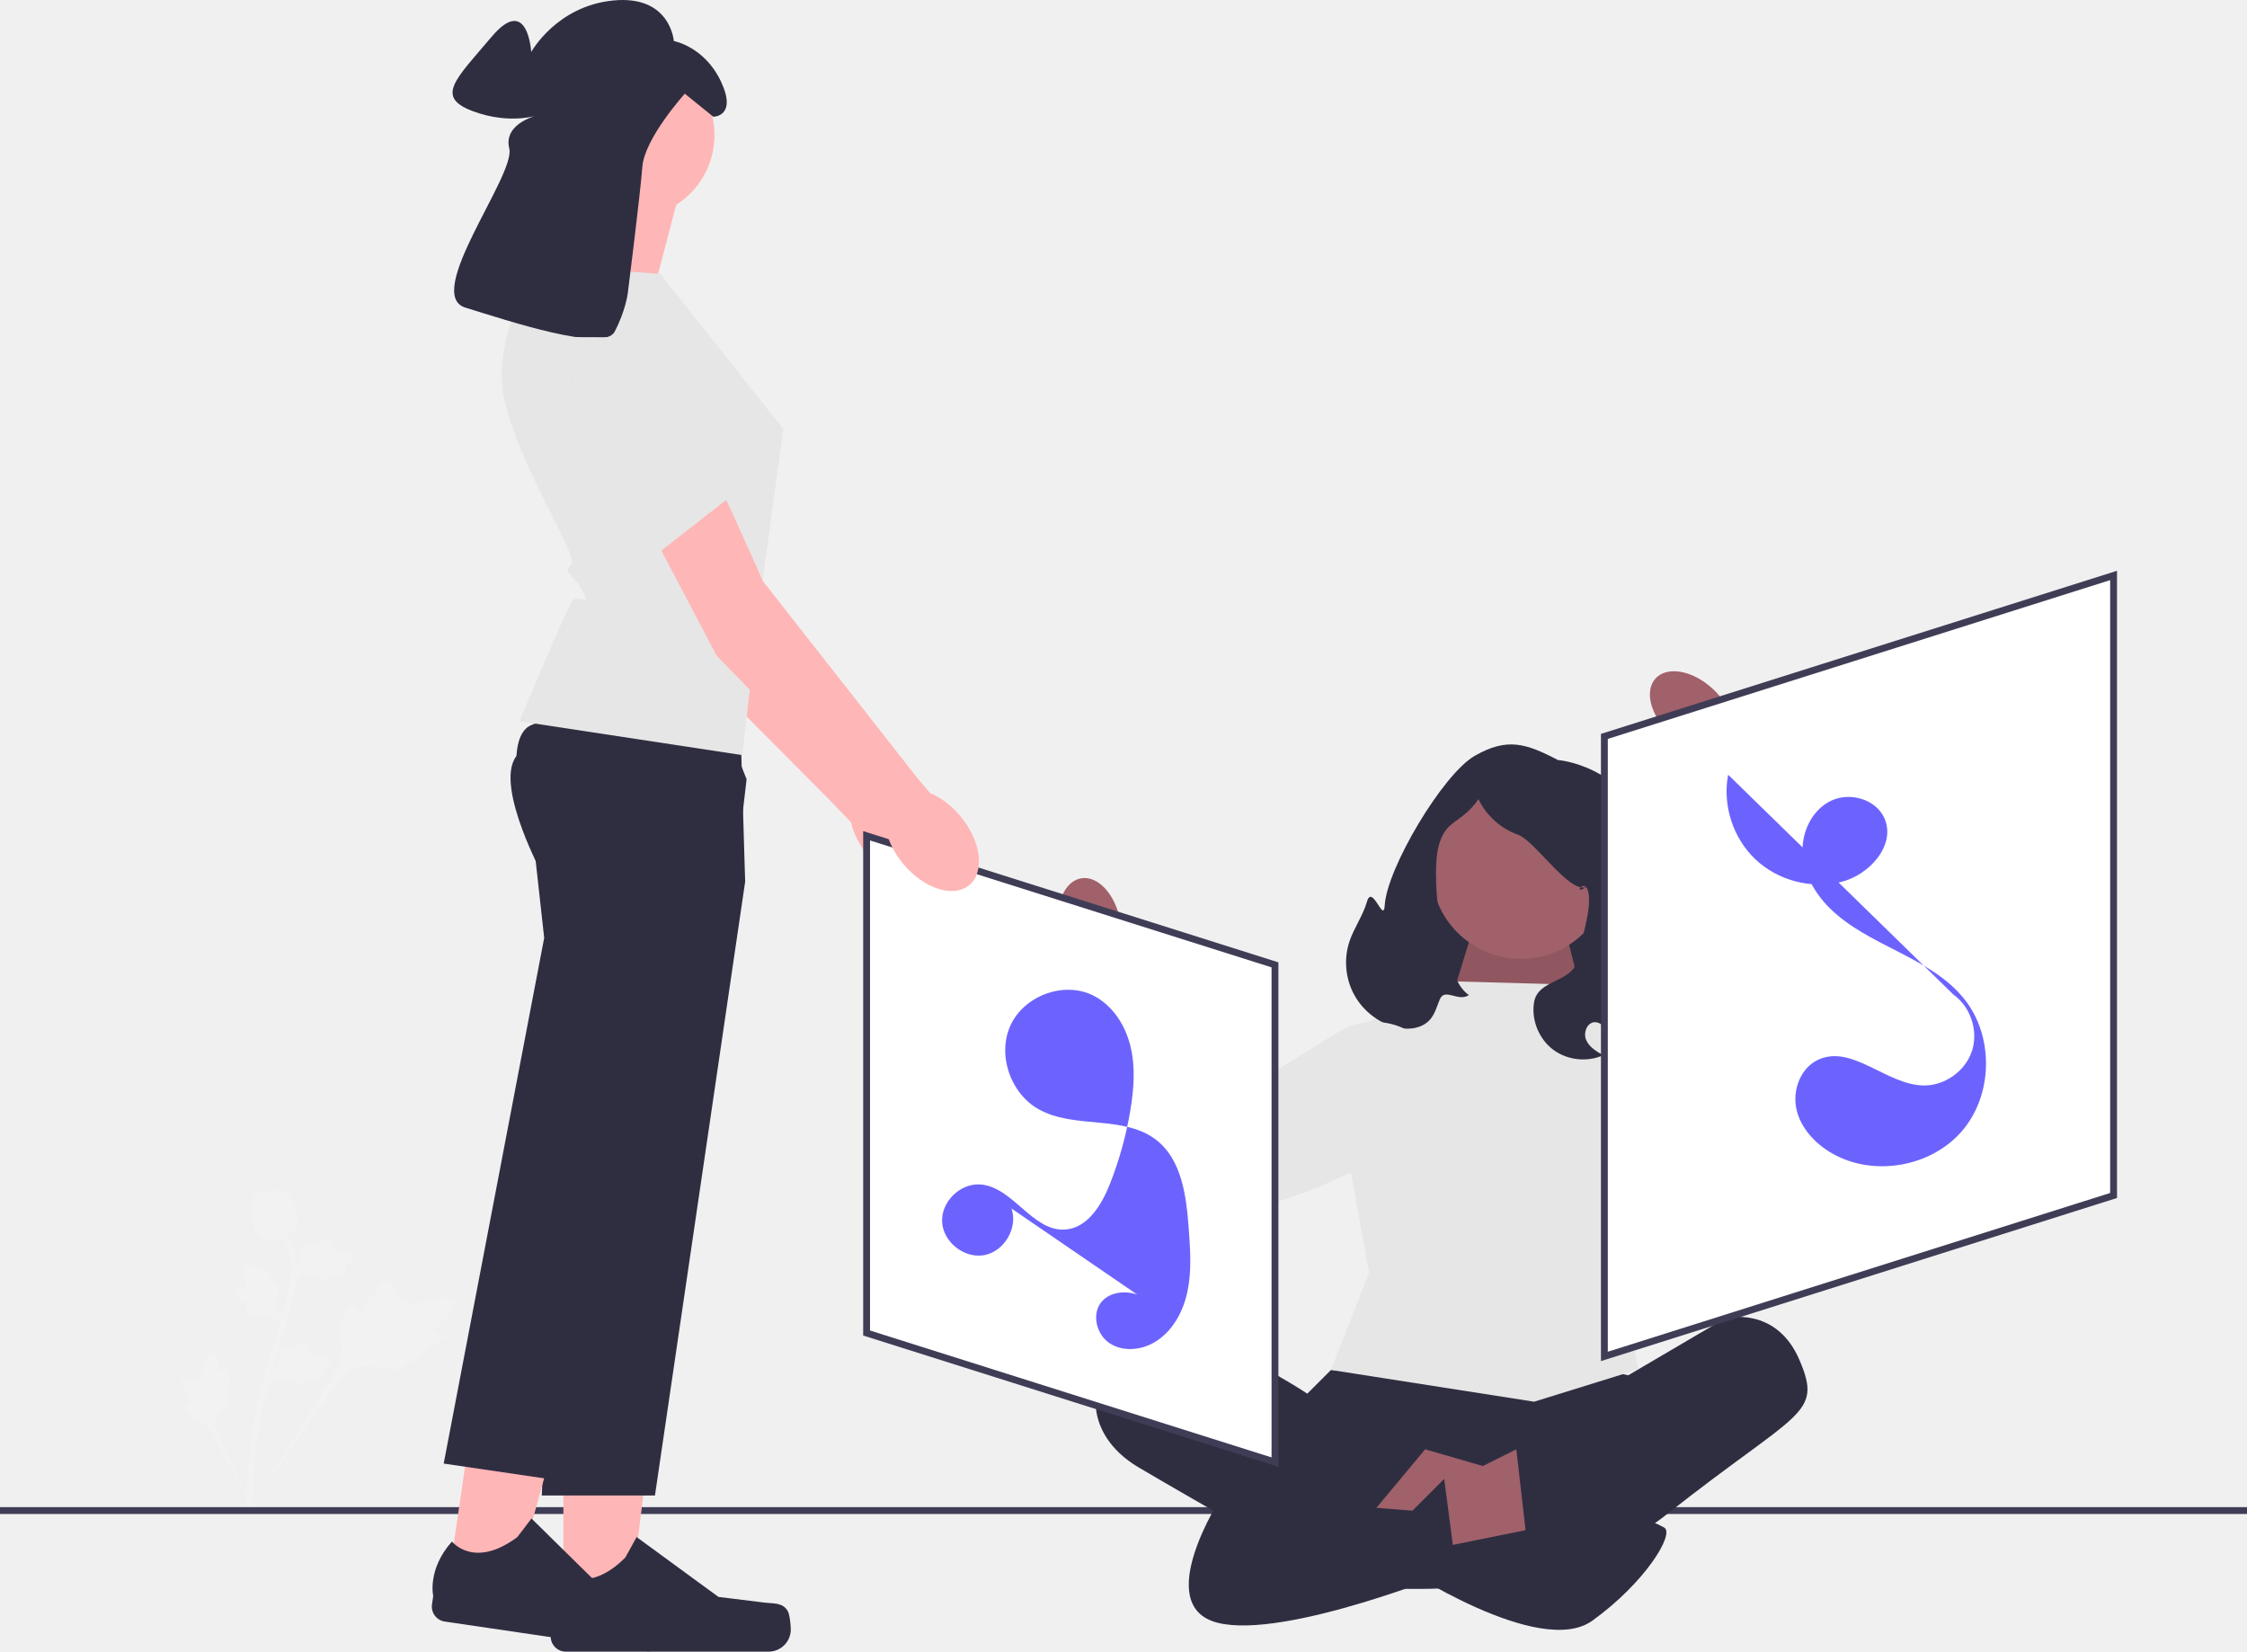
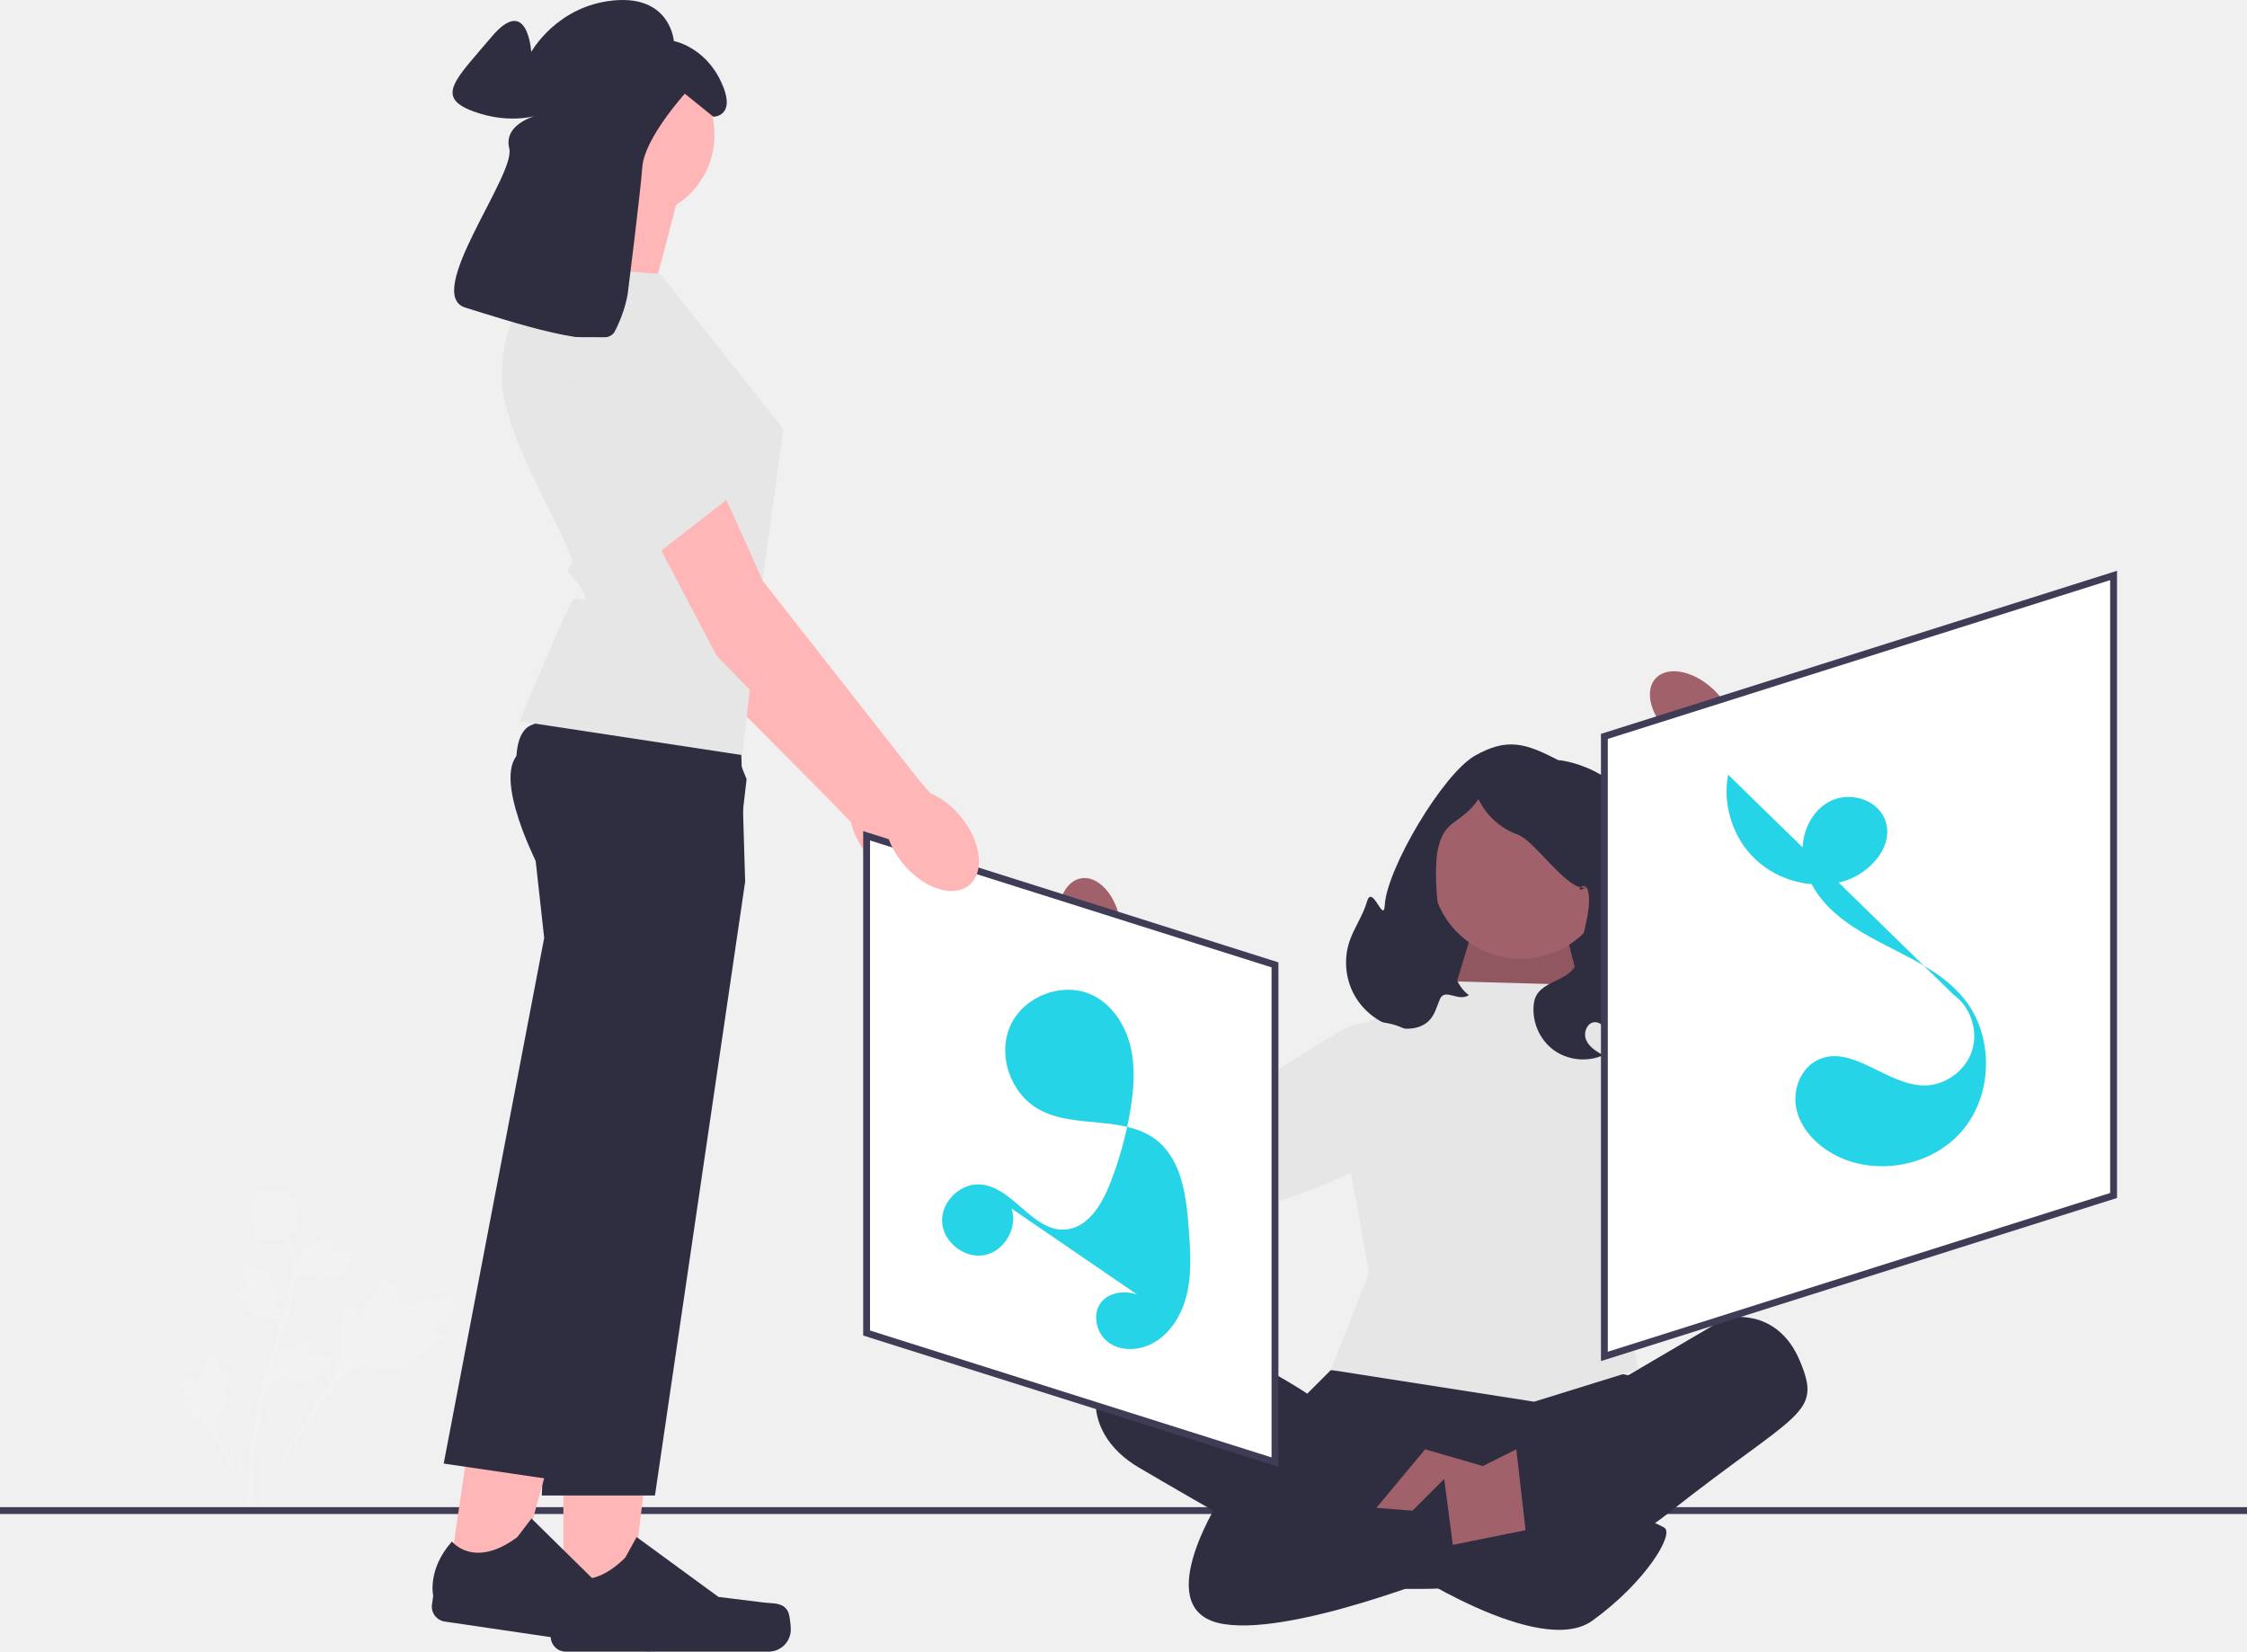
<svg xmlns="http://www.w3.org/2000/svg" width="656" height="482.188" viewBox="0 0 656 482.188">
  <g>
    <path d="M129.971,390.228c-.354-1.084-3.039-.607-3.296-1.576-.257-.966,2.319-1.776,4.295-4.498,.356-.491,2.601-3.584,1.74-4.886-1.632-2.466-12.988,3.676-15.714,.229-.598-.756-.844-2.055-2.626-4.472-.709-.961-1.164-1.426-1.707-1.412-.771,.019-1.047,.984-2.259,2.732-1.818,2.621-2.474,2.292-3.671,4.439-.889,1.594-.994,2.613-1.635,2.673-.907,.085-1.282-1.9-2.39-1.977-1.131-.079-2.263,1.882-2.824,3.415-1.053,2.875-.401,5.073-.256,7.263,.157,2.38-.212,5.864-2.798,10.336l-24.392,38.862c5.238-7.922,20.108-29.526,26.099-37.45,1.729-2.288,3.588-4.585,6.449-5.017,2.754-.416,6.105,.947,10.782,.867,.546-.009,2.066-.054,2.436-.86,.306-.666-.25d4e6-1.245-.177-1.871,.37-.84,2.037-.48,4.308-1.037,1.601-.393,2.689-1.043,3.625-1.602,.282-.169,4.484-2.714,4.012-4.157h-0Z" fill="#f2f2f2" />
    <path d="M66.085,399.301c-.634-.139-1.175,1.316-1.725,1.163-.548-.153-.202-1.651-.968-3.406-.138-.317-1.009-2.311-1.896-2.264-1.681,.089-1.943,7.435-4.421,7.779-.544,.075-1.252-.179-2.953-.001-.676,.071-1.036,.16-1.186,.431-.213,.384,.181,.798,.689,1.897,.762,1.648,.411,1.875,1.119,3.082,.526,.896,.995,1.242,.84,1.574-.22,.47-1.302,.081-1.66,.603-.365,.532,.271,1.654,.861,2.371,1.107,1.346,2.374,1.66,3.491,2.221,1.213,.61,2.817,1.796,4.266,4.355l12.036,23.184c-2.377-4.857-8.69-18.388-10.85-23.615-.624-1.509-1.215-3.084-.602-4.613,.59-1.472,2.226-2.723,3.537-5.042,.153-.271,.57-1.03,.281-1.444-.239-.342-.742-.137-.97-.453-.305-.424,.352-1.138,.734-2.414,.269-.899,.264-1.621,.26-2.241-.001-.187-.038-2.984-.882-3.169v0Z" fill="#f2f2f2" />
    <path d="M78.093,404.958l.378-3.493,.232-.219c1.074-1.015,1.745-2.089,1.997-3.196,.04-.176,.071-.354,.103-.535,.126-.718,.282-1.611,.972-2.538,.386-.517,1.409-1.684,2.463-1.276,.285,.107,.477,.291,.61,.487,.033-.034,.068-.068,.104-.105,.455-.443,.774-.605,1.081-.761,.236-.12,.479-.244,.891-.573,.181-.144,.326-.275,.447-.384,.37-.33,.843-.717,1.491-.564,.687,.188,.923,.843,1.079,1.277,.279,.774,.365,1.306,.422,1.659,.02,.129,.044,.274,.062,.321,.15,.379,2.038,.477,2.748,.518,1.597,.087,2.978,.162,3.31,1.255,.238,.782-.258,1.635-1.519,2.603-.393,.301-.785,.509-1.127,.664,.21,.199,.378,.469,.388,.838h0c.023,.872-.872,1.542-2.659,1.993-.444,.113-1.042,.263-1.823,.226-.368-.018-.691-.075-.966-.127-.041,.157-.116,.32-.252,.474-.398,.455-1.04,.571-1.912,.314-.963-.268-1.723-.633-2.395-.954-.586-.279-1.092-.518-1.516-.583-.789-.11-1.525,.377-2.405,1.025l-2.206,1.655h-0Z" fill="#f2f2f2" />
    <path d="M84.389,385.063l-3.475,.52-.271-.169c-1.254-.781-2.464-1.158-3.598-1.121-.18,.006-.36,.021-.544,.036-.727,.061-1.63,.136-2.702-.296-.598-.243-1.987-.935-1.859-2.059,.031-.302,.161-.535,.316-.714-.041-.024-.083-.048-.128-.075-.544-.328-.781-.595-1.01-.853-.176-.198-.357-.402-.781-.717-.186-.138-.348-.245-.485-.335-.413-.274-.907-.634-.924-1.299,.007-.712,.582-1.106,.962-1.368,.678-.466,1.171-.684,1.498-.829,.12-.052,.254-.112,.295-.142,.328-.242-.056-2.092-.196-2.79-.321-1.566-.599-2.922,.374-3.52,.696-.429,1.647-.165,2.903,.809,.391,.304,.691,.631,.928,.922,.139-.254,.358-.485,.712-.588h0c.838-.244,1.712,.452,2.602,2.066,.222,.401,.519,.941,.681,1.707,.076,.361,.103,.687,.122,.966,.162-0,.339,.031,.522,.123,.541,.269,.816,.861,.789,1.77-.015,.999-.175,1.828-.315,2.558-.121,.638-.224,1.188-.18,1.614,.093,.791,.751,1.379,1.602,2.066l2.16,1.714h-0Z" fill="#f2f2f2" />
    <path d="M84.857,374.629l.378-3.493,.232-.219c1.074-1.015,1.745-2.089,1.997-3.196,.04-.176,.071-.354,.103-.535,.126-.718,.282-1.611,.972-2.538,.386-.517,1.409-1.684,2.463-1.276,.285,.107,.477,.291,.61,.487,.033-.034,.068-.068,.104-.105,.455-.443,.774-.605,1.081-.761,.236-.12,.479-.244,.891-.573,.181-.144,.326-.275,.447-.384,.37-.33,.843-.717,1.491-.564,.687,.188,.923,.843,1.079,1.277,.279,.774,.365,1.306,.422,1.659,.02,.129,.044,.274,.062,.321,.15,.379,2.038,.477,2.748,.518,1.597,.087,2.978,.162,3.31,1.255,.238,.782-.258,1.635-1.519,2.603-.393,.301-.785,.509-1.127,.664,.21,.199,.378,.469,.388,.838h0c.023,.872-.872,1.542-2.659,1.993-.444,.113-1.042,.263-1.823,.226-.368-.018-.691-.075-.966-.127-.041,.157-.116,.32-.252,.474-.398,.455-1.04,.571-1.912,.314-.963-.268-1.723-.633-2.395-.954-.586-.279-1.092-.518-1.516-.583-.789-.11-1.525,.377-2.405,1.025l-2.206,1.655h-0Z" fill="#f2f2f2" />
    <path d="M73.591,441.554l-.614-.607,.011-.863-.011,.863-.854-.09c.004-.08-.002-.268-.008-.561-.033-1.607-.135-6.497,.546-14.011,.475-5.245,1.27-10.569,2.362-15.827,1.093-5.266,2.228-9.185,3.14-12.334,.688-2.375,1.382-4.628,2.06-6.823,1.809-5.863,3.516-11.402,4.574-17.719,.237-1.41,.728-4.346-.278-7.811-.584-2.01-1.584-3.901-2.972-5.62l1.344-1.085c1.532,1.9,2.638,3.995,3.286,6.226,1.116,3.842,.58,7.04,.323,8.577-1.076,6.429-2.801,12.021-4.628,17.941-.674,2.187-1.366,4.43-2.051,6.795-.903,3.12-2.028,7.005-3.107,12.203-1.079,5.195-1.864,10.454-2.334,15.633-.672,7.419-.571,12.237-.538,13.819,.017,.845,.021,1.022-.251,1.295v-0Z" fill="#f2f2f2" />
    <path d="M77.858,362.138c-.069-.015-.139-.033-.208-.053-1.418-.397-2.555-1.553-3.381-3.433-.387-.884-.478-1.815-.66-3.671-.029-.286-.155-1.734,0-3.653,.101-1.254,.236-1.758,.577-2.153,.379-.441,.89-.693,1.429-.82,.015-.166,.069-.328,.177-.482,.444-.639,1.187-.376,1.59-.24,.203,.073,.456,.166,.741,.214,.447,.077,.715-.001,1.119-.118,.387-.112,.868-.252,1.533-.24,1.312,.018,2.284,.608,2.604,.802,1.687,1.014,2.269,2.631,2.943,4.503,.134,.375,.578,1.732,.682,3.479,.075,1.26-.09,1.776-.28,2.145-.387,.758-.979,1.11-2.449,1.85-1.536,.775-2.306,1.163-2.938,1.362-1.47,.462-2.393,.751-3.479,.509v0Z" fill="#f2f2f2" />
  </g>
  <g>
    <path d="M272.893,256.007c4.584-3.873,3.367-12.851-2.719-20.055-2.664-3.153-5.819-5.443-8.909-6.697l-3.552-4.099-45.867-57.47s-25.4-57.171-32.899-63.347c-7.498-6.176-16.32-2.961-16.32-2.961l-6.883,8.516,42.892,79.824,43.897,44.177,5.926,6.178c.72,3.256,2.451,6.75,5.115,9.903,6.085,7.204,14.735,9.904,19.319,6.031Z" fill="#ffb6b6" />
    <polygon points="186.313 114.968 197.807 131.826 214.308 156.248 184.658 166.504 158.48 121.585 186.313 114.968" fill="#e6e6e6" />
  </g>
  <rect y="440" width="656" height="2" fill="#3f3d56" />
  <path d="M412.112,231.462h52.301v17.76c0,28.568-23.194,51.762-51.762,51.762h-.539v-69.522h0Z" transform="translate(876.5251 532.4457) rotate(-180)" fill="#2f2e41" />
  <polygon points="423.767 291.684 432.436 263.311 454.674 262.198 464.413 300.984 423.767 291.684" fill="#a0616a" />
  <polygon points="423.767 291.684 432.436 263.311 454.674 262.198 464.413 300.984 423.767 291.684" opacity=".1" />
  <circle cx="444.003" cy="253.785" r="26.15" fill="#a0616a" />
  <path d="M388.577,399.952l-6.922,6.922s-36.984-24.807-51.169-15.555c-14.185,9.251-14.802,27.166,1.877,37.049,16.679,9.884,59.302,33.975,59.302,33.975,0,0,56.831,9.884,95.131-20.385s45.403-28.725,38.608-44.786-21.621-12.355-21.621-12.355l-28.416,16.679-11.737-2.471-75.055,.927Z" fill="#2f2e41" />
  <polyline points="390.121 407.674 419.773 420.646 408.653 447.209 364.794 436.707" fill="#2f2e41" />
  <polyline points="465.91 407.674 425.95 426.206 441.393 458.328 485.87 439.178" fill="#2f2e41" />
  <polygon points="425.95 286.547 387.342 303.586 399.696 371.536 388.577 399.952 447.879 409.218 478.29 399.782 475.677 386.362 478.29 336.277 488.65 306.674 460.852 287.525 425.95 286.547" fill="#e6e6e6" />
  <polygon points="416.066 423.117 435.216 428.677 425.95 451.38 400.623 441.649 416.066 423.117" fill="#a0616a" />
  <polygon points="442.68 423.117 419.155 434.854 419.155 452.78 445.717 449.68 442.68 423.117" fill="#a0616a" />
  <path d="M408.653,457.092s40.77,27.18,56.214,16.061c15.443-11.119,24.092-25.327,21.003-27.18-3.089-1.853-12.355-4.942-12.355-4.942l-51.89,10.501-12.972,5.56Z" fill="#2f2e41" />
  <path d="M356.764,436.707s-21.003,32.122-1.235,37.064c19.767,4.942,69.582-15.443,69.582-15.443l-3.485-26.563-9.266,9.266-55.596-4.324Z" fill="#2f2e41" />
  <g>
    <path id="uuid-f90347b5-01d3-4a65-adde-e3fff0e81842-503" d="M487.663,214.367c-5.778-5.341-7.706-12.652-4.306-16.329,3.4-3.677,10.839-2.327,16.618,3.017,2.338,2.103,4.138,4.735,5.25,7.677l24.197,22.94-11.007,11.125-22.685-23.796c-3.02-.878-5.787-2.468-8.067-4.634Z" fill="#a0616a" />
    <path d="M481.082,285.499l43.783-21.367-22.649-38.953,7.09-14.405s55.119,30.726,49.634,53.083c-5.485,22.358-60.157,63.431-77.617,56.864-5.301-1.993-8.371-5.551-10.078-9.539-4.167-9.738,.317-21.038,9.837-25.684Z" fill="#e6e6e6" />
  </g>
  <path d="M393.939,274.941c1.33-4.044,3.956-7.585,5.131-11.678,1.56-5.434,4.881,6.621,5.205,.977,.616-10.727,16.988-38.321,26.334-43.621,9.347-5.3,14.715-3.702,24.237,1.276,0,0,4.622,.294,10.377,3.135,5.754,2.841,10.934,7.391,13.172,13.406,1.774,4.767,1.578,10.003,2.17,15.055,1.651,14.075,9.541,27.461,7.848,41.531-.528,4.39-2.197,8.929-5.786,11.511-3.589,2.582-9.388,2.301-11.75-1.436-.806-1.275-1.147-2.788-1.838-4.13-.691-1.341-1.939-2.592-3.448-2.55-2.267,.063-3.421,3.105-2.527,5.189s2.995,3.343,4.967,4.462c-4.697,2.113-10.525,1.455-14.633-1.653-4.108-3.108-6.326-8.536-5.57-13.631,1.065-7.18,11.525-5.694,12.757-12.847,.897-5.207,4.047-13.921,3.189-19.134-.858-5.214-4.979,1.099-.638-1.913-4.776,2.302-14.992-13.448-19.992-15.213-5-1.764-9.239-5.584-11.513-10.374-5.303,7.687-9.968,5.6-11.867,14.744-1.899,9.144,1.254,37.349,9.074,42.454-3.13,2.135-7.022-2.242-8.49,1.25-.832,1.979-1.371,4.143-2.752,5.787-2.637,3.139-7.506,3.329-11.388,2.01-4.812-1.636-8.927-5.23-11.196-9.779-2.269-4.549-2.664-9.997-1.076-14.826Z" fill="#2f2e41" />
  <g>
    <path id="uuid-bae71f6d-0a8e-4bcd-ae8c-7ec40a5eb615-504" d="M327.046,268.812c-1.413-7.741-6.553-13.286-11.479-12.386-4.926,.9-7.772,7.904-6.357,15.648,.523,3.101,1.781,6.031,3.668,8.547l6.403,32.722,15.291-3.332-7.935-31.904c.877-3.021,1.017-6.208,.41-9.294Z" fill="#a0616a" />
    <path d="M390.63,301.372l-41.502,25.517-20.752-39.996-15.961-1.732s-3.594,63.002,18.222,70.351c21.816,7.349,85.79-16.801,89.603-35.062,1.157-5.544-.201-10.043-2.654-13.621-5.99-8.736-17.933-11.005-26.956-5.458Z" fill="#e6e6e6" />
  </g>
  <polygon points="617.051 349.012 468.39 395.999 468.39 214.986 617.051 168 617.051 349.012" fill="#fff" />
  <path d="M467.39,397.364V214.254l150.661-47.619v183.11l-150.661,47.619Zm2-181.646v178.915l146.661-46.354V169.365l-146.661,46.354Z" fill="#3f3d56" />
  <polygon points="253 389.167 372.222 426.849 372.222 281.682 253 244 253 389.167" fill="#fff" />
  <path d="M373.223,428.214l-1.302-.412-119.921-37.902V242.635l1.302,.412,119.921,37.902v147.265Zm-119.223-39.779l117.223,37.049v-143.069l-117.223-37.049v143.069Z" fill="#3f3d56" />
-   <path d="M504.521,226.173c-1.699,8.856,1.401,18.486,7.947,24.688,6.546,6.202,16.328,8.779,25.08,6.606,8.309-2.063,16.08-10.849,12.565-18.656-2.506-5.566-10.15-7.671-15.636-4.995s-8.537,9.109-8.22,15.205,3.56,11.762,7.888,16.067c11.288,11.228,29.367,14.139,39.316,26.569,8.688,10.854,8.421,27.89-.604,38.466-9.024,10.576-25.806,13.521-37.892,6.65-4.982-2.832-9.268-7.376-10.505-12.971s1.256-12.157,6.491-14.488c9.873-4.395,19.815,7.41,30.62,7.583,6.189,.099,12.2-4.182,14.13-10.063,1.93-5.881-.375-12.891-5.419-16.479" fill="#6c63ff" />
-   <path d="M295.311,352.825c1.911,5.609-2.05,12.45-7.866,13.586s-12.059-3.712-12.399-9.629c-.34-5.916,5.307-11.447,11.215-10.985,9.519,.745,15.139,13.773,24.668,13.164,6.519-.417,10.638-7.085,13.044-13.158,2.771-6.993,4.797-14.281,6.034-21.7,1.032-6.189,1.505-12.597,.017-18.693s-5.176-11.883-10.767-14.731c-8.493-4.326-20.118-.106-24.173,8.519s-.149,20.021,8.177,24.659c10.412,5.801,24.754,1.623,34.214,8.874,7.582,5.811,8.885,16.528,9.577,26.055,.441,6.077,.877,12.248-.367,18.212-1.244,5.964-4.413,11.802-9.668,14.885-3.98,2.335-9.294,2.798-13.124,.225s-5.268-8.528-2.29-12.053c2.438-2.885,6.877-3.345,10.446-2.106s6.473,3.836,9.274,6.37" fill="#6c63ff" />
+   <path d="M504.521,226.173c-1.699,8.856,1.401,18.486,7.947,24.688,6.546,6.202,16.328,8.779,25.08,6.606,8.309-2.063,16.08-10.849,12.565-18.656-2.506-5.566-10.15-7.671-15.636-4.995s-8.537,9.109-8.22,15.205,3.56,11.762,7.888,16.067c11.288,11.228,29.367,14.139,39.316,26.569,8.688,10.854,8.421,27.89-.604,38.466-9.024,10.576-25.806,13.521-37.892,6.65-4.982-2.832-9.268-7.376-10.505-12.971s1.256-12.157,6.491-14.488c9.873-4.395,19.815,7.41,30.62,7.583,6.189,.099,12.2-4.182,14.13-10.063,1.93-5.881-.375-12.891-5.419-16.479" fill="#25d4e6" />
+   <path d="M295.311,352.825c1.911,5.609-2.05,12.45-7.866,13.586s-12.059-3.712-12.399-9.629c-.34-5.916,5.307-11.447,11.215-10.985,9.519,.745,15.139,13.773,24.668,13.164,6.519-.417,10.638-7.085,13.044-13.158,2.771-6.993,4.797-14.281,6.034-21.7,1.032-6.189,1.505-12.597,.017-18.693s-5.176-11.883-10.767-14.731c-8.493-4.326-20.118-.106-24.173,8.519s-.149,20.021,8.177,24.659c10.412,5.801,24.754,1.623,34.214,8.874,7.582,5.811,8.885,16.528,9.577,26.055,.441,6.077,.877,12.248-.367,18.212-1.244,5.964-4.413,11.802-9.668,14.885-3.98,2.335-9.294,2.798-13.124,.225s-5.268-8.528-2.29-12.053c2.438-2.885,6.877-3.345,10.446-2.106s6.473,3.836,9.274,6.37" fill="#25d4e6" />
  <path d="M197.983,57.597l-8.325,31.738-31.738-6.244s12.487-22.893,9.365-33.299l30.698,7.805Z" fill="#ffb6b6" />
  <g>
    <polygon points="164.479 470.732 183.591 470.73 192.683 397.009 164.475 397.011 164.479 470.732" fill="#ffb6b6" />
    <path d="M229.961,470.298h0c.595,1.002,.909,4.237,.909,5.403h0c0,3.583-2.904,6.487-6.487,6.487h-59.189c-2.444,0-4.425-1.981-4.425-4.425v-2.464s-2.928-7.406,3.1-16.535c0,0,7.492,7.148,18.688-4.048l3.301-5.981,23.898,17.478,13.246,1.631c2.898,.357,5.467-.055,6.958,2.455h0Z" fill="#2f2e41" />
  </g>
  <path d="M217.548,257.382l-26.336,179.216h-33.043l4.394-102.301,2.312-53.79-6.706-25.604s-3.058-5.691-5.633-12.59c-2.903-7.785-5.197-17.119-1.792-21.544,1.253-1.632,4.509-2.839,8.935-3.738,2.704-.552,5.852-.983,9.25-1.317,19.54-1.933,47.335-.726,47.335-.726l.707,23.317,.392,13.02,.186,6.057Z" fill="#2f2e41" />
  <g>
    <polygon points="130.811 461.967 149.721 464.745 169.439 393.131 141.531 389.03 130.811 461.967" fill="#ffb6b6" />
    <path d="M195.66,471.063h0c.443,1.078,.283,4.324,.114,5.477h0c-.521,3.544-3.817,5.995-7.361,5.474l-58.56-8.61c-2.418-.355-4.09-2.604-3.735-5.022l.358-2.438s-1.82-7.753,5.472-15.908c0,0,6.373,8.162,19.078-1.286l4.136-5.437,21.102,20.768,12.868,3.54c2.815,.774,5.417,.741,6.527,3.441l0,0Z" fill="#2f2e41" />
  </g>
  <path d="M217.962,227.494l-3.612,31.109-19.7,65.555-32.429,107.926-32.687-4.804,29.337-153.455-2.905-26.313s-.946-2.616-2.03-6.445c-2.152-7.575-4.852-19.912-1.882-26.205,.401-.855,.904-1.598,1.527-2.199,1.168-1.133,3.542-1.821,6.723-2.186,13.296-1.503,40.677,2.795,52.861,4.905l4.797,12.111Z" fill="#2f2e41" />
  <path d="M192.78,79.97l35.901,45.266-6.444,47.194-5.523,48.021-65.038-9.886s14.048-33.82,15.609-35.38,5.482,2.294,2.741-2.755-5.863-5.049-3.261-7.651-20.292-36.421-20.292-54.632,10.926-32.779,10.926-32.779l35.38,2.602Z" fill="#e6e6e6" />
  <circle cx="184.404" cy="39.406" r="24.185" fill="#ffb6b6" />
  <path d="M183.273,85.646s3.619-28.635,4.259-36.962c.641-8.327,12.395-21.328,12.395-21.328l8.327,6.726s7.046,0,2.242-10.249c-4.804-10.249-13.772-11.85-13.772-11.85,0,0-.961-13.452-17.615-11.85-16.654,1.601-24.021,15.053-24.021,15.053,0,0-.961-16.975-11.53-4.484s-16.654,17.615-5.445,21.779c11.21,4.164,19.537,.961,19.537,.961,0,0-10.889,2.242-8.968,9.929s-25.302,42.597-12.811,46.44c12.491,3.843,40.355,13.131,43.558,7.046,3.203-6.085,3.843-11.21,3.843-11.21Z" fill="#2f2e41" />
  <path d="M282.967,258.406c4.616-3.834,3.475-12.823-2.55-20.077-2.637-3.176-5.773-5.492-8.853-6.772l-3.517-4.129-45.384-57.853s-24.92-57.382-32.367-63.621c-7.446-6.239-16.294-3.097-16.294-3.097l-6.954,8.458,42.221,80.181,43.525,44.543,5.874,6.228c.693,3.262,2.394,6.77,5.032,9.945,6.025,7.254,14.651,10.027,19.268,6.193Z" fill="#ffb6b6" />
  <path d="M164.412,98.41s11.11,57.654,23.753,66.154l25.193-19.644s2.205-.095-1.899-4.73c-4.103-4.635-3.053-14.588-3.053-14.588,0,0,1.846,2.389-2.171-.927-4.018-3.316-.277-26.123-.277-26.123l-41.546-.142Z" fill="#e6e6e6" />
</svg>
